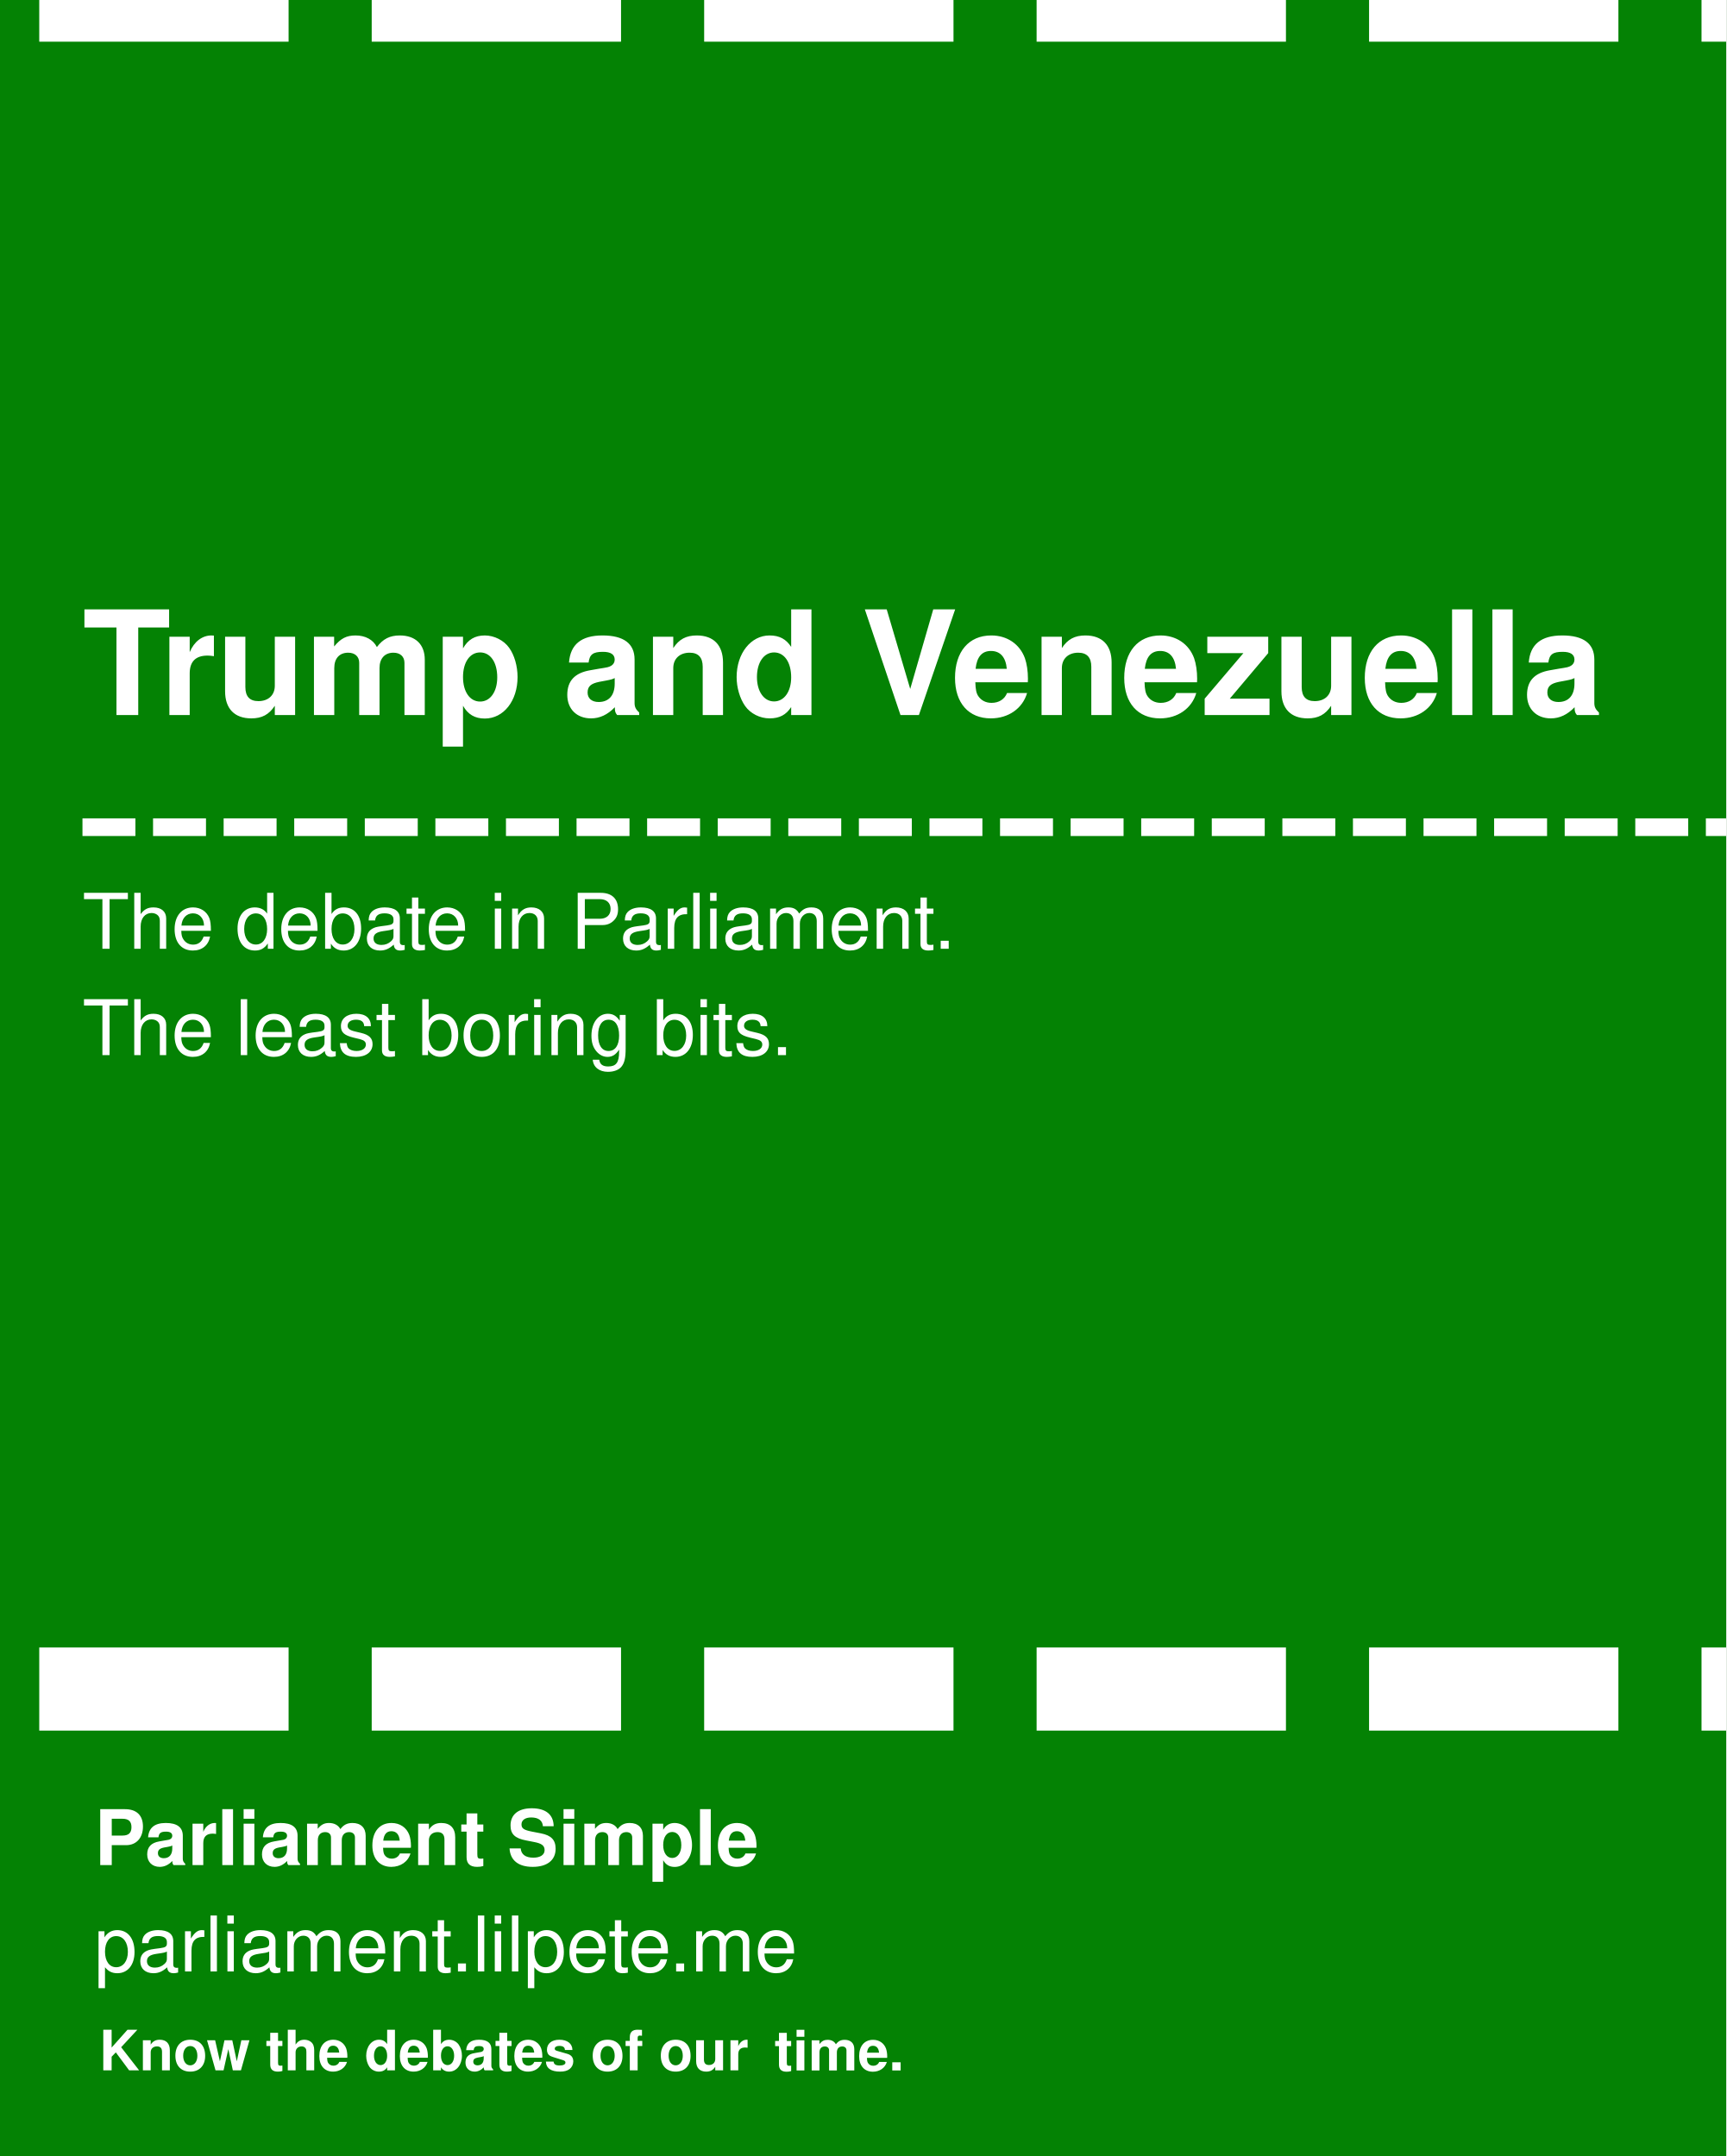
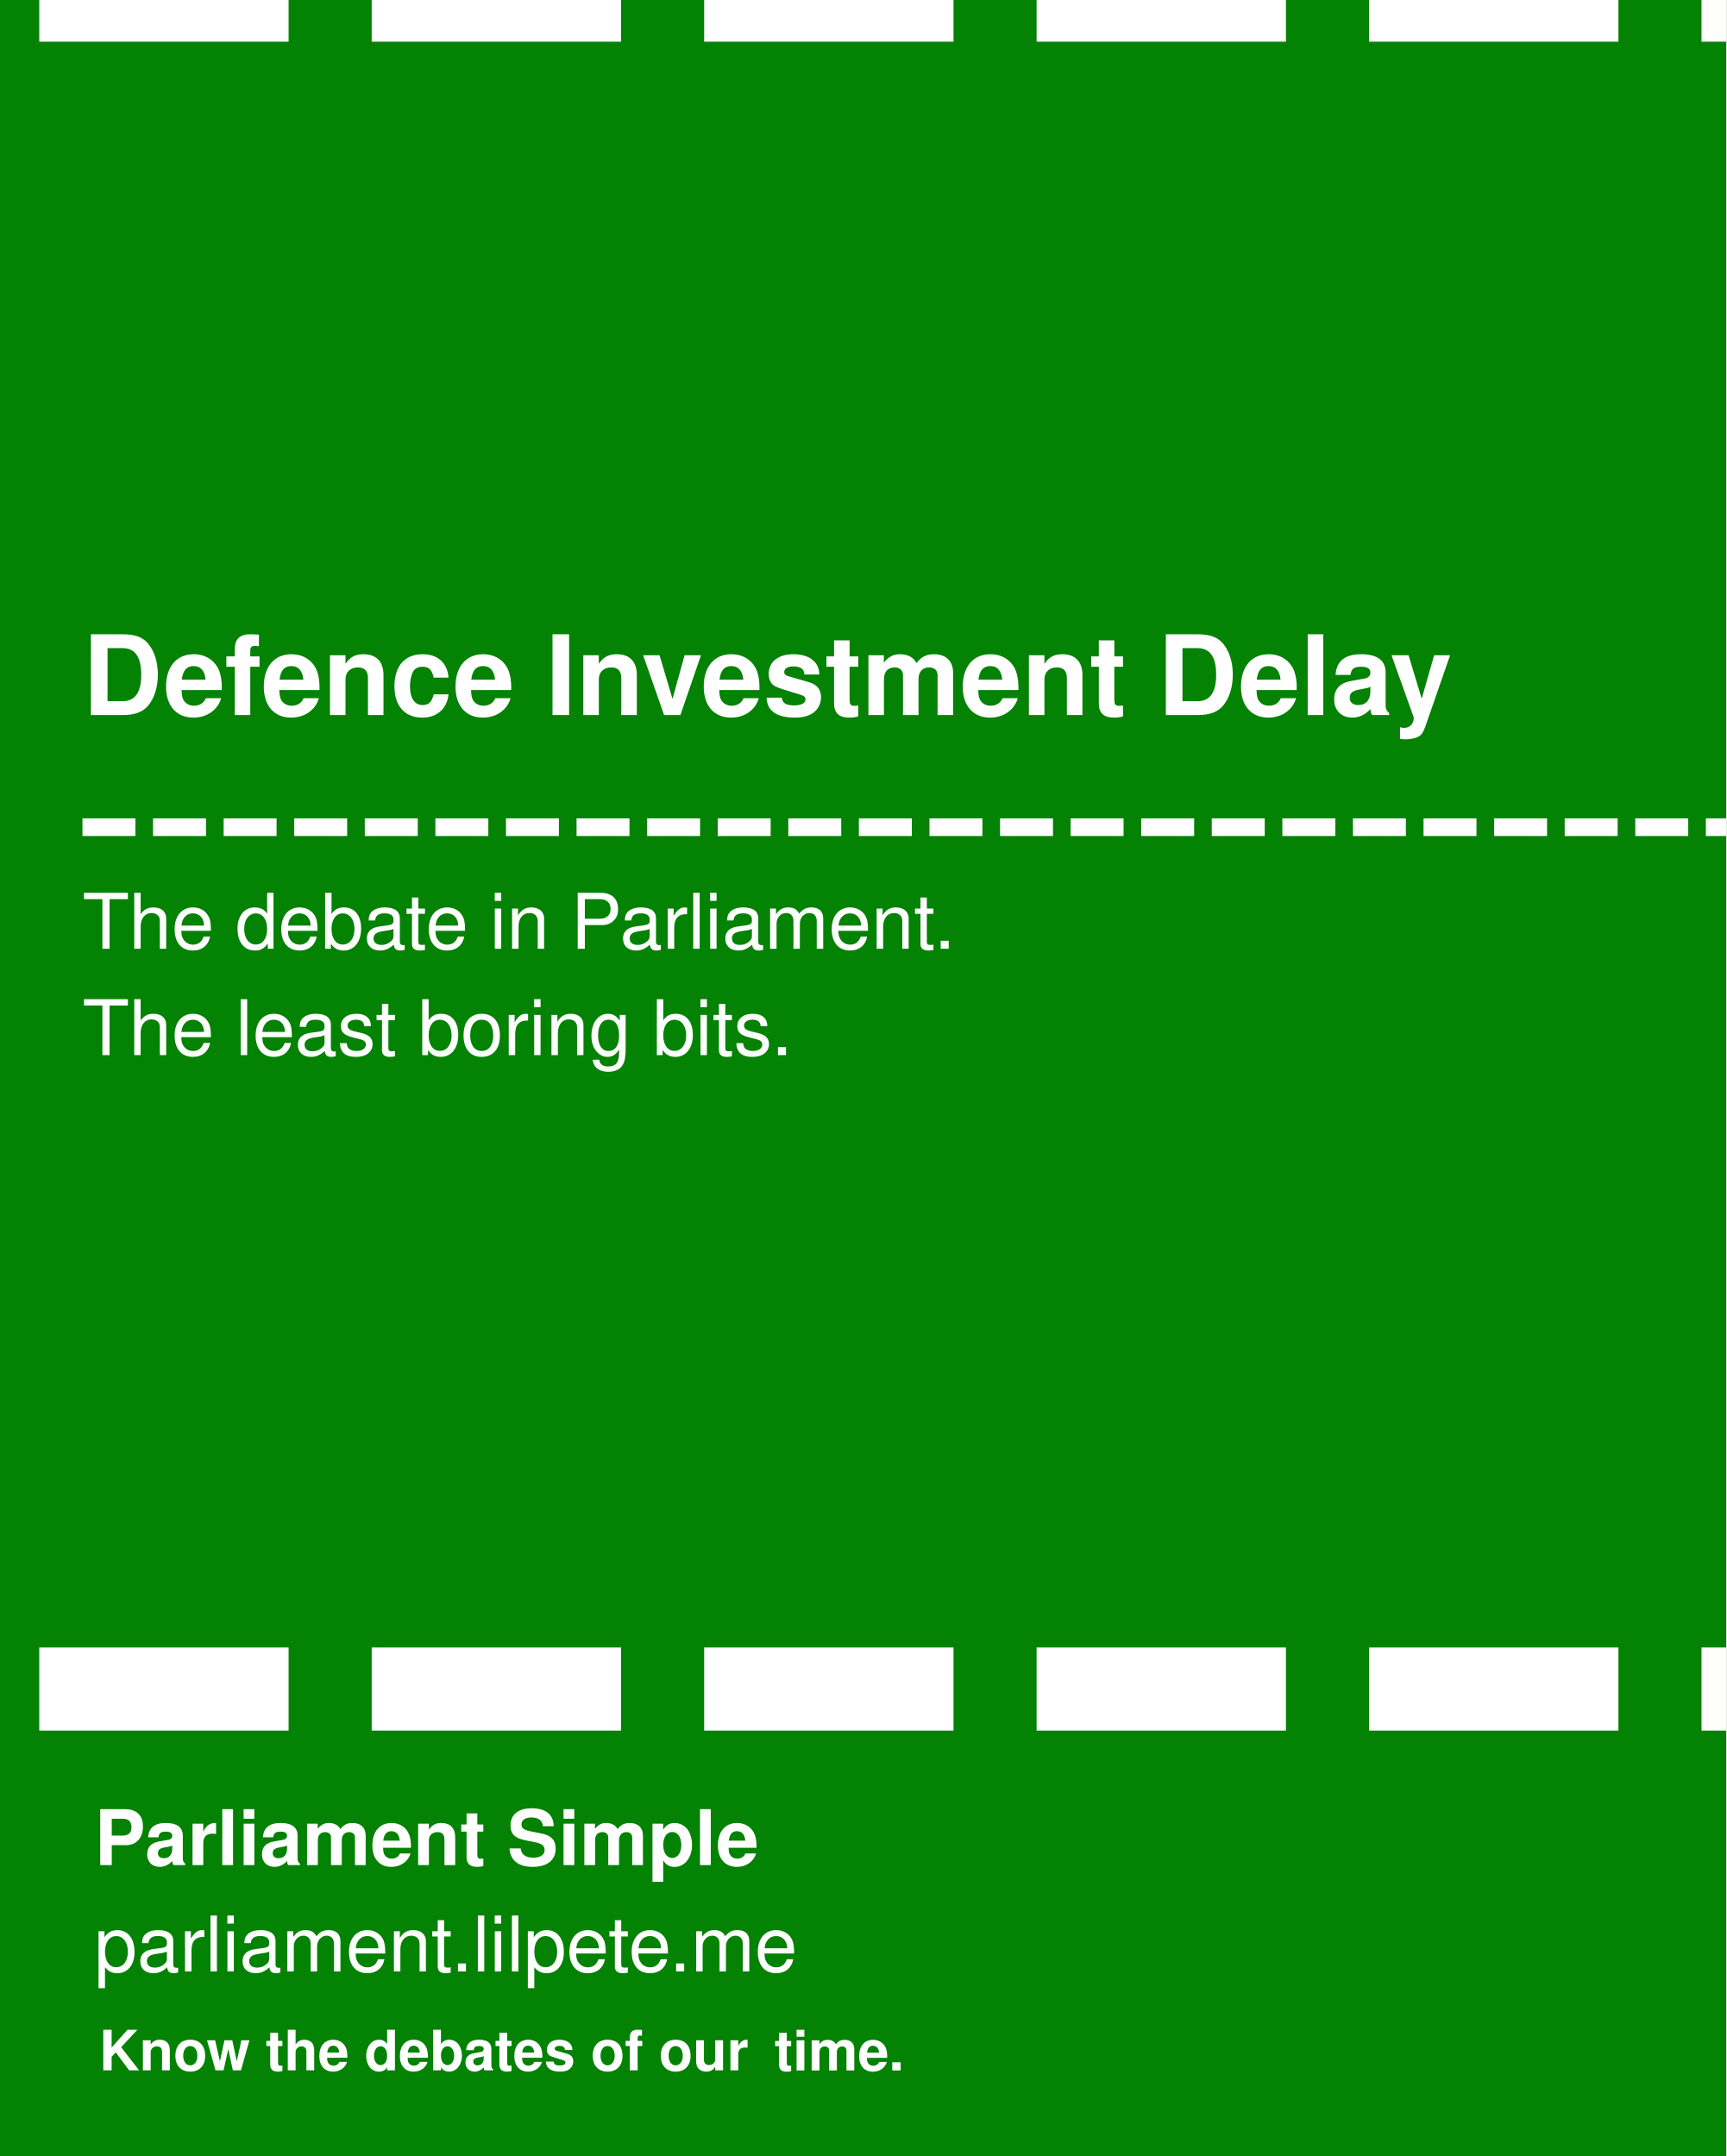
<svg xmlns="http://www.w3.org/2000/svg" viewBox="0 0 1080 1349.28" height="1349.28" width="1080" xml:space="preserve" id="svg2" version="1.1">
  <defs id="defs6">
    <clipPath id="clipPath18" clipPathUnits="userSpaceOnUse">
      <path style="clip-rule:evenodd" id="path16" d="M 0,3.0518e-4 H 810 V 1011.96 H 0 Z" />
    </clipPath>
    <clipPath id="clipPath28" clipPathUnits="userSpaceOnUse">
      <path style="clip-rule:evenodd" id="path26" d="M 1.207e-5,0 H 810 V 1011.96 H 1.207e-5 Z" />
    </clipPath>
    <clipPath id="clipPath40" clipPathUnits="userSpaceOnUse">
      <path style="clip-rule:evenodd" id="path38" d="M -3.815e-6,6.1035e-5 H 810 V 1011.96 H -3.815e-6 Z" />
    </clipPath>
    <clipPath id="clipPath50" clipPathUnits="userSpaceOnUse">
      <path style="clip-rule:evenodd" id="path48" d="M 1.207e-5,0 H 810 V 1011.96 H 1.207e-5 Z" />
    </clipPath>
    <clipPath id="clipPath62" clipPathUnits="userSpaceOnUse">
      <path style="clip-rule:evenodd" id="path60" d="M 1.207e-5,0 H 810 V 1011.96 H 1.207e-5 Z" />
    </clipPath>
    <clipPath id="clipPath74" clipPathUnits="userSpaceOnUse">
      <path style="clip-rule:evenodd" id="path72" d="M -1.907e-6,2.4414e-4 H 810 V 1011.96 H -1.907e-6 Z" />
    </clipPath>
    <clipPath id="clipPath84" clipPathUnits="userSpaceOnUse">
      <path style="clip-rule:evenodd" id="path82" d="M 1.207e-5,0 H 810 V 1011.96 H 1.207e-5 Z" />
    </clipPath>
    <clipPath id="clipPath96" clipPathUnits="userSpaceOnUse">
      <path style="clip-rule:evenodd" id="path94" d="M 1.207e-5,0 H 810 V 1011.96 H 1.207e-5 Z" />
    </clipPath>
    <clipPath id="clipPath108" clipPathUnits="userSpaceOnUse">
      <path style="clip-rule:evenodd" id="path106" d="M 1.207e-5,0 H 810 V 1011.96 H 1.207e-5 Z" />
    </clipPath>
    <clipPath id="clipPath120" clipPathUnits="userSpaceOnUse">
      <path style="clip-rule:evenodd" id="path118" d="M 1.207e-5,0 H 810 V 1011.96 H 1.207e-5 Z" />
    </clipPath>
    <clipPath id="clipPath132" clipPathUnits="userSpaceOnUse">
      <path style="clip-rule:evenodd" id="path130" d="M -1.907e-6,3.0518e-4 H 810 V 1011.96 H -1.907e-6 Z" />
    </clipPath>
  </defs>
  <g transform="matrix(1.333333,0,0,-1.333333,0,1349.28)" id="g10">
    <g id="g12">
      <g clip-path="url(#clipPath18)" id="g14">
        <path id="path20" style="fill:#048204;fill-opacity:1;fill-rule:evenodd;stroke:none" d="M 0,1.2207e-4 H 810 V 1011.96 H 0 Z" />
      </g>
    </g>
    <g id="g22">
      <g clip-path="url(#clipPath28)" id="g24">
-         <text id="text32" style="font-variant:normal;font-weight:bold;font-size:68.04px;font-family:'1';-inkscape-font-specification:'1 Bold';writing-mode:lr-tb;fill:#ffffff;fill-opacity:1;fill-rule:nonzero;stroke:none" transform="matrix(1,0,0,-1,38.664,676.34)">
-           <tspan id="tspan30" y="0" x="0 33.476 60.351 102.06 162.752 205.005 223.307 262.158 303.663 345.983 360.748 400.007 438.994 480.498 519.485 553.914 595.622 634.609 653.456 672.303" style="font-style:normal;font-variant:normal;font-weight:bold;font-stretch:normal;font-family:Helvetica;-inkscape-font-specification:'Helvetica Bold'">Trump and Venezuella</tspan>
+         <text id="text32" style="font-variant:normal;font-weight:bold;font-size:52px;font-family:Helvetica;writing-mode:lr-tb;fill:#ffffff;fill-opacity:1;fill-rule:nonzero;stroke:none" transform="matrix(1,0,0,-1,38.664,676.34)">
+           <tspan id="tspan30" y="0" x="0">Defence Investment Delay</tspan>
        </text>
      </g>
    </g>
    <g id="g34">
      <g clip-path="url(#clipPath40)" id="g36">
        <path id="path42" style="fill:none;stroke:#ffffff;stroke-width:8.28;stroke-linecap:butt;stroke-linejoin:round;stroke-miterlimit:10;stroke-dasharray:24.84, 8.28;stroke-dashoffset:0;stroke-opacity:1" d="M 38.7,623.7 H 830.34" />
      </g>
    </g>
    <g id="g44">
      <g clip-path="url(#clipPath50)" id="g46">
-         <text id="text54" style="font-variant:normal;font-weight:normal;font-size:36px;font-family:'2';-inkscape-font-specification:Normal;writing-mode:lr-tb;fill:#ffffff;fill-opacity:1;fill-rule:nonzero;stroke:none" transform="matrix(1,0,0,-1,38.664,566.64)">
-           <tspan id="tspan52" y="0" x="0 21.852 41.724 61.668 70.452 90.972 110.916 131.256 151.02 160.992 180.936 189.792 197.712 217.584 226.368 248.112 267.876 279.612 287.532 295.452 315.216 345.096 365.04 384.984 394.956" style="font-style:normal;font-variant:normal;font-weight:normal;font-stretch:normal;font-family:Helvetica;-inkscape-font-specification:Helvetica">The debate in Parliament.</tspan>
+         <text id="text54" style="font-variant:normal;font-weight:normal;font-size:36px;font-family:Helvetica;writing-mode:lr-tb;fill:#ffffff;fill-opacity:1;fill-rule:nonzero;stroke:none" transform="matrix(1,0,0,-1,38.664,566.64)">
+           <tspan id="tspan52" y="0" x="0">The debate in Parliament.</tspan>
        </text>
      </g>
    </g>
    <g id="g56">
      <g clip-path="url(#clipPath62)" id="g58">
-         <text id="text66" style="font-variant:normal;font-weight:normal;font-size:36px;font-family:'2';-inkscape-font-specification:Normal;writing-mode:lr-tb;fill:#ffffff;fill-opacity:1;fill-rule:nonzero;stroke:none" transform="matrix(1,0,0,-1,38.664,516.72)">
-           <tspan id="tspan64" y="0" x="0 21.852 41.724 61.668 70.452 78.372 98.316 118.08 136.08 146.052 154.836 175.176 195.3 207.036 214.956 234.936 255.06 263.736 284.076 291.996 301.968 319.284" style="font-style:normal;font-variant:normal;font-weight:normal;font-stretch:normal;font-family:Helvetica;-inkscape-font-specification:Helvetica">The least boring bits.</tspan>
+         <text id="text66" style="font-variant:normal;font-weight:normal;font-size:36px;font-family:Helvetica;writing-mode:lr-tb;fill:#ffffff;fill-opacity:1;fill-rule:nonzero;stroke:none" transform="matrix(1,0,0,-1,38.664,516.72)">
+           <tspan id="tspan64" y="0" x="0">The least boring bits.</tspan>
        </text>
      </g>
    </g>
    <g id="g68">
      <g clip-path="url(#clipPath74)" id="g70">
        <path id="path76" style="fill:none;stroke:#ffffff;stroke-width:39;stroke-linecap:butt;stroke-linejoin:round;stroke-miterlimit:10;stroke-dasharray:117, 39;stroke-dashoffset:0;stroke-opacity:1" d="M 18.42,219.18 H 879.54" />
      </g>
    </g>
    <g id="g78" transform="translate(25.89104,17.26069)">
      <g clip-path="url(#clipPath84)" id="g80">
-         <text id="text88" style="font-variant:normal;font-weight:bold;font-size:36px;font-family:'1';-inkscape-font-specification:'1 Bold';writing-mode:lr-tb;fill:#ffffff;fill-opacity:1;fill-rule:nonzero;stroke:none" transform="matrix(1,0,0,-1,18.408,119.28)">
-           <tspan id="tspan86" y="0" x="0 22.32 42.876 57.096 66.96 76.932 97.488 129.492 150.12 172.08 184.176 194.004 218.124 228.096 260.208 282.456 292.428" style="font-style:normal;font-variant:normal;font-weight:bold;font-stretch:normal;font-family:Helvetica;-inkscape-font-specification:'Helvetica Bold'">Parliament Simple</tspan>
+         <text id="text88" style="font-variant:normal;font-weight:bold;font-size:36px;font-family:Helvetica;writing-mode:lr-tb;fill:#ffffff;fill-opacity:1;fill-rule:nonzero;stroke:none" transform="matrix(1,0,0,-1,18.408,119.28)">
+           <tspan id="tspan86" y="0" x="0">Parliament Simple</tspan>
        </text>
      </g>
    </g>
    <g id="g90" transform="translate(25.89104,17.26069)">
      <g clip-path="url(#clipPath96)" id="g92">
-         <text id="text100" style="font-variant:normal;font-weight:normal;font-size:36px;font-family:'2';-inkscape-font-specification:Normal;writing-mode:lr-tb;fill:#ffffff;fill-opacity:1;fill-rule:nonzero;stroke:none" transform="matrix(1,0,0,-1,18.408,69.36)">
-           <tspan id="tspan98" y="0" x="0 20.34 40.104 51.84 59.76 67.68 87.444 117.324 137.268 157.14 167.112 177.12 185.04 192.96 200.88 221.22 241.164 251.136 270.36 280.368 310.248" style="font-style:normal;font-variant:normal;font-weight:normal;font-stretch:normal;font-family:Helvetica;-inkscape-font-specification:Helvetica">parliament.lilpete.me</tspan>
+         <text id="text100" style="font-variant:normal;font-weight:normal;font-size:36px;font-family:Helvetica;writing-mode:lr-tb;fill:#ffffff;fill-opacity:1;fill-rule:nonzero;stroke:none" transform="matrix(1,0,0,-1,18.408,69.36)">
+           <tspan id="tspan98" y="0" x="0">parliament.lilpete.me</tspan>
        </text>
      </g>
    </g>
    <g id="g102" transform="matrix(0.9004358,0,0,0.9004358,-330.9177,-44.61615)">
      <g clip-path="url(#clipPath108)" id="g104">
-         <text id="text112" style="font-variant:normal;font-weight:bold;font-size:29.04px;font-family:'1';-inkscape-font-specification:'1 Bold';writing-mode:lr-tb;fill:#ffffff;fill-opacity:1;fill-rule:nonzero;stroke:none" transform="matrix(1,0,0,-1,419.18,94.2)">
-           <tspan id="tspan110" y="0" x="0 20.706 38.478 55.873 78.698 86.365 96.122 113.837 130.477 138.288 156.351 172.991 191.054 207.636 217.393 234.033 250.18 257.73 275.561 285.144 292.956 310.873 328.675 340.029" style="font-style:normal;font-variant:normal;font-weight:bold;font-stretch:normal;font-family:Helvetica;-inkscape-font-specification:'Helvetica Bold'">Know the debates of our </tspan>
+         <text id="text112" style="font-variant:normal;font-weight:bold;font-size:29.04px;font-family:Helvetica;writing-mode:lr-tb;fill:#ffffff;fill-opacity:1;fill-rule:nonzero;stroke:none" transform="matrix(1,0,0,-1,419.18,94.2)">
+           <tspan id="tspan110" y="0" x="0">Know the debates of our </tspan>
        </text>
      </g>
    </g>
    <g id="g114" transform="matrix(0.9004358,0,0,0.9004358,-136.6409,-7.703551)">
      <g clip-path="url(#clipPath120)" id="g116">
-         <text id="text124" style="font-variant:normal;font-weight:bold;font-size:29.064px;font-family:'1';-inkscape-font-specification:'1 Bold';writing-mode:lr-tb;fill:#ffffff;fill-opacity:1;fill-rule:nonzero;stroke:none" transform="matrix(1,0,0,-1,555.29,53.16)">
-           <tspan id="tspan122" y="0" x="0 9.766 17.816 43.741 59.872" style="font-style:normal;font-variant:normal;font-weight:bold;font-stretch:normal;font-family:Helvetica;-inkscape-font-specification:'Helvetica Bold'">time.</tspan>
+         <text id="text124" style="font-variant:normal;font-weight:bold;font-size:29.064px;font-family:Helvetica;writing-mode:lr-tb;fill:#ffffff;fill-opacity:1;fill-rule:nonzero;stroke:none" transform="matrix(1,0,0,-1,555.29,53.16)">
+           <tspan id="tspan122" y="0" x="0">time.</tspan>
        </text>
      </g>
    </g>
    <g id="g126">
      <g clip-path="url(#clipPath132)" id="g128">
        <path id="path134" style="fill:none;stroke:#ffffff;stroke-width:39;stroke-linecap:butt;stroke-linejoin:round;stroke-miterlimit:10;stroke-dasharray:117, 39;stroke-dashoffset:0;stroke-opacity:1" d="M 18.42,1011.9 H 879.54" />
      </g>
    </g>
  </g>
</svg>
